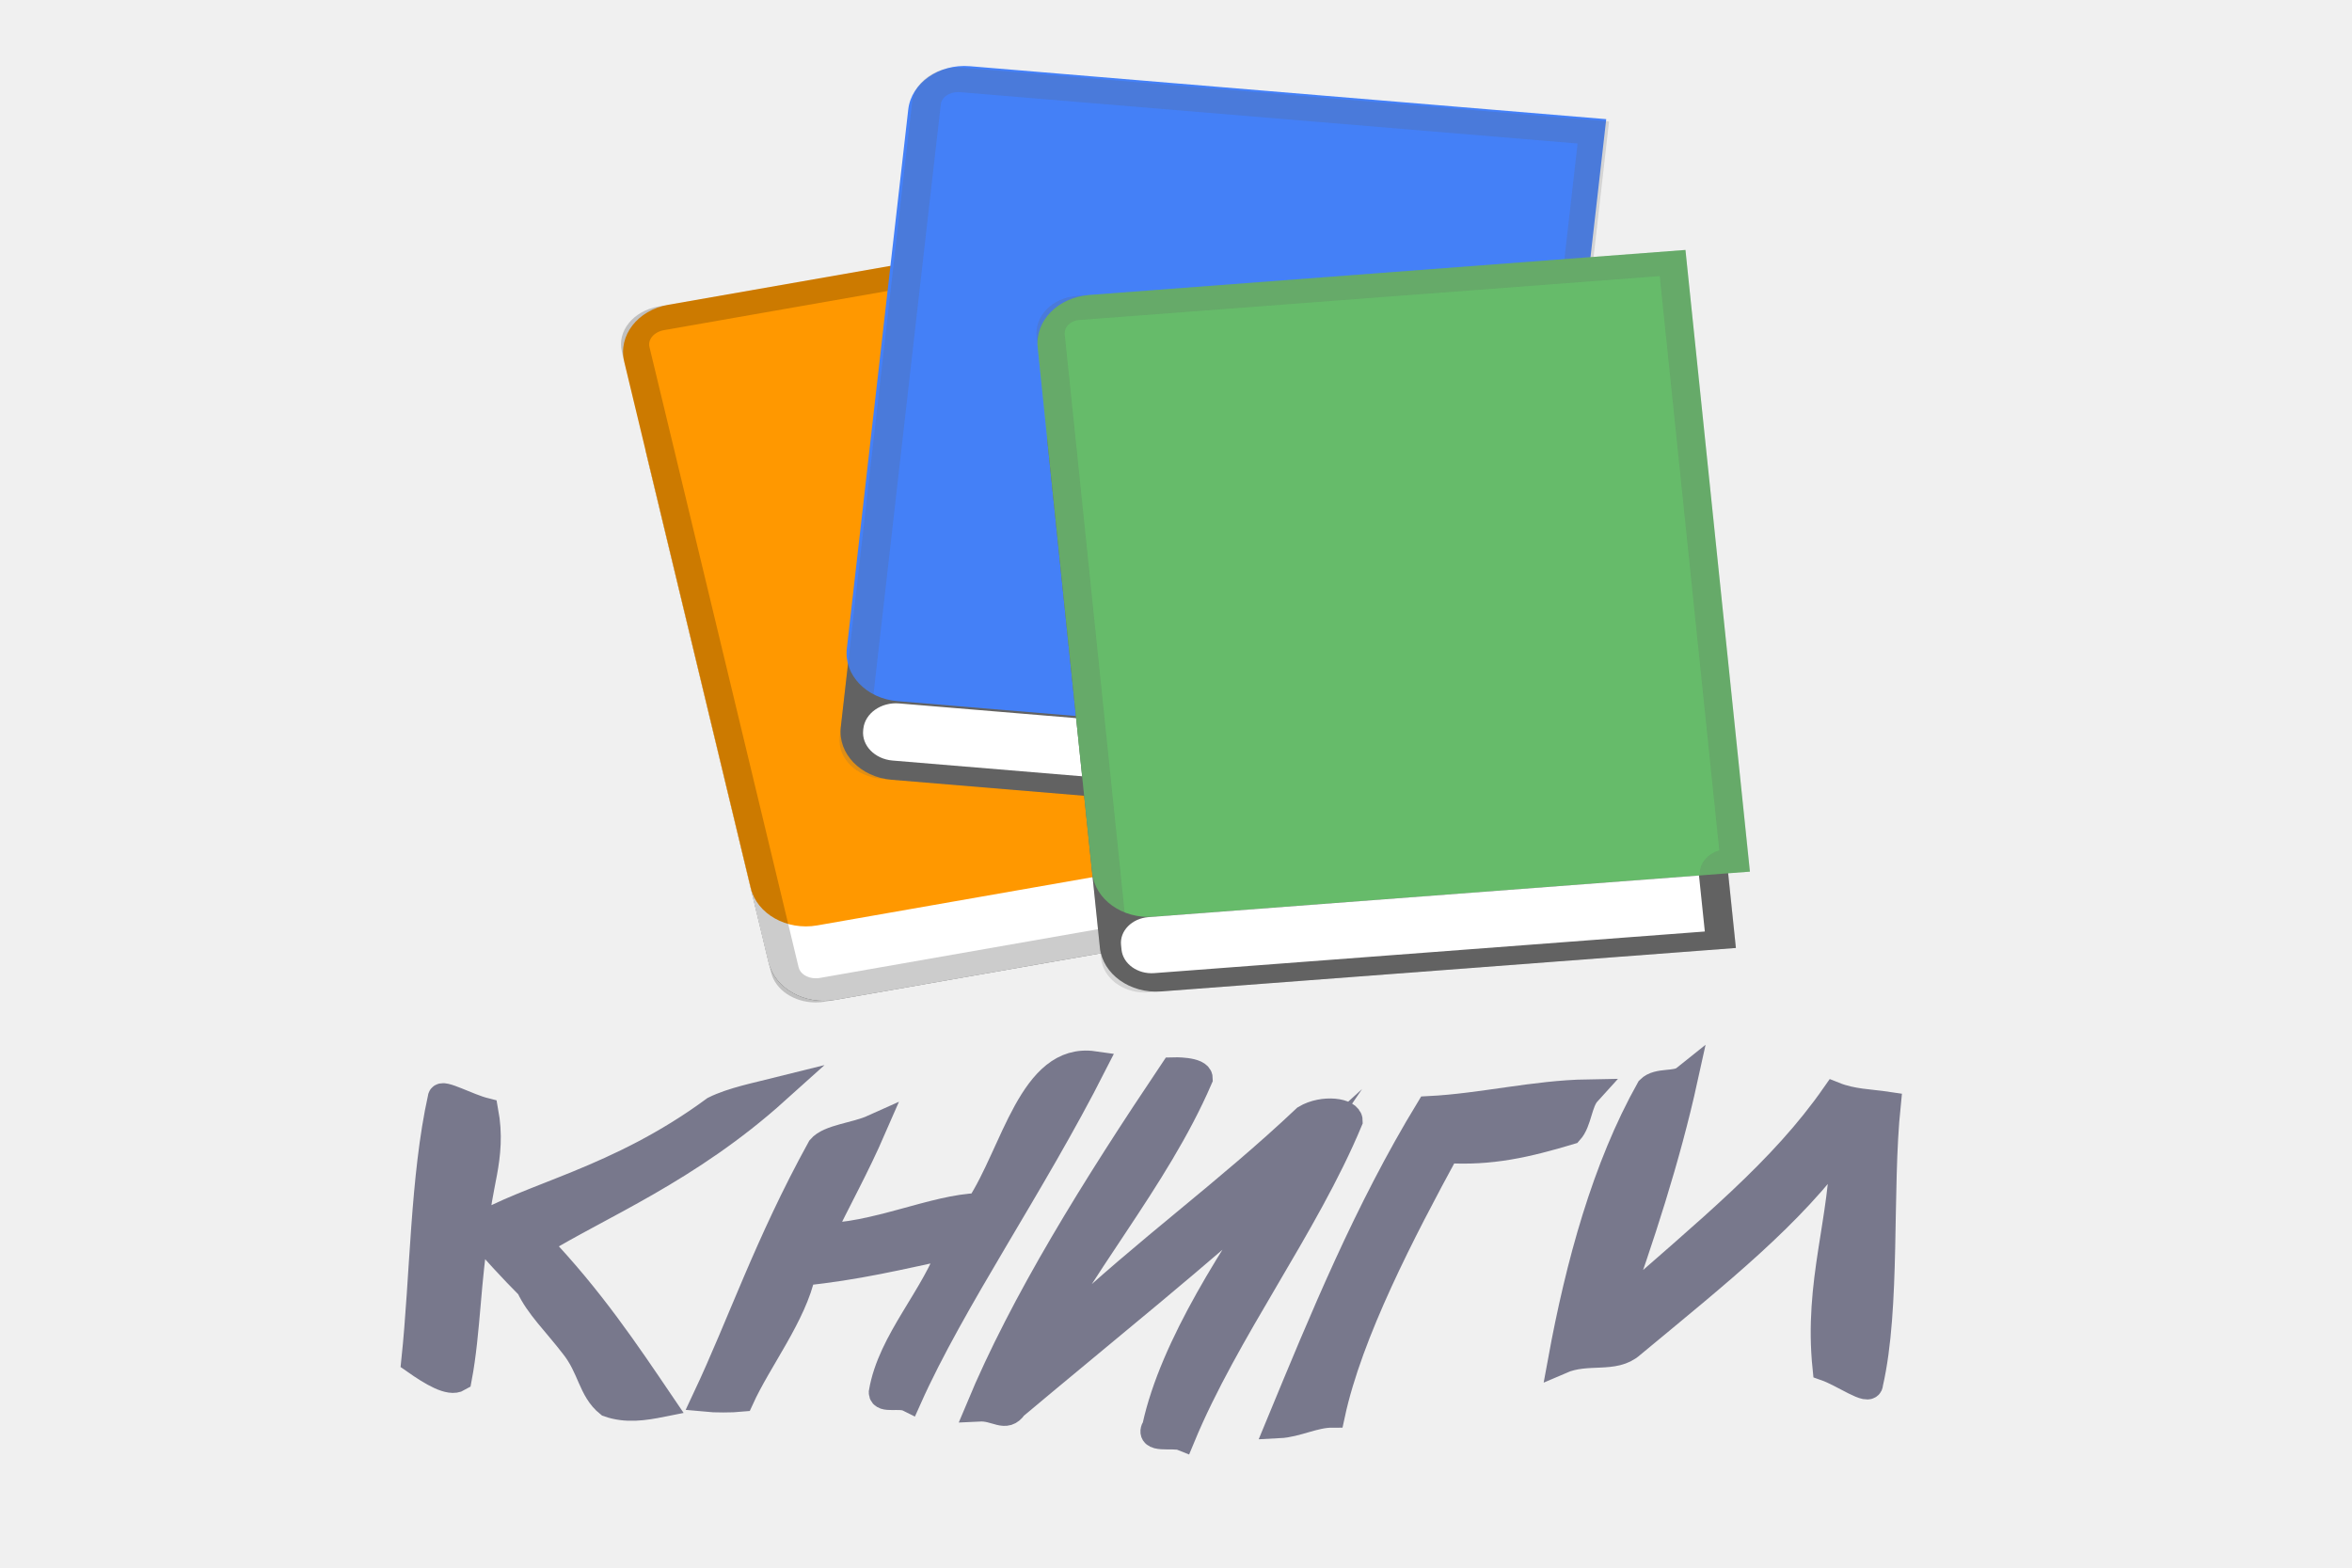
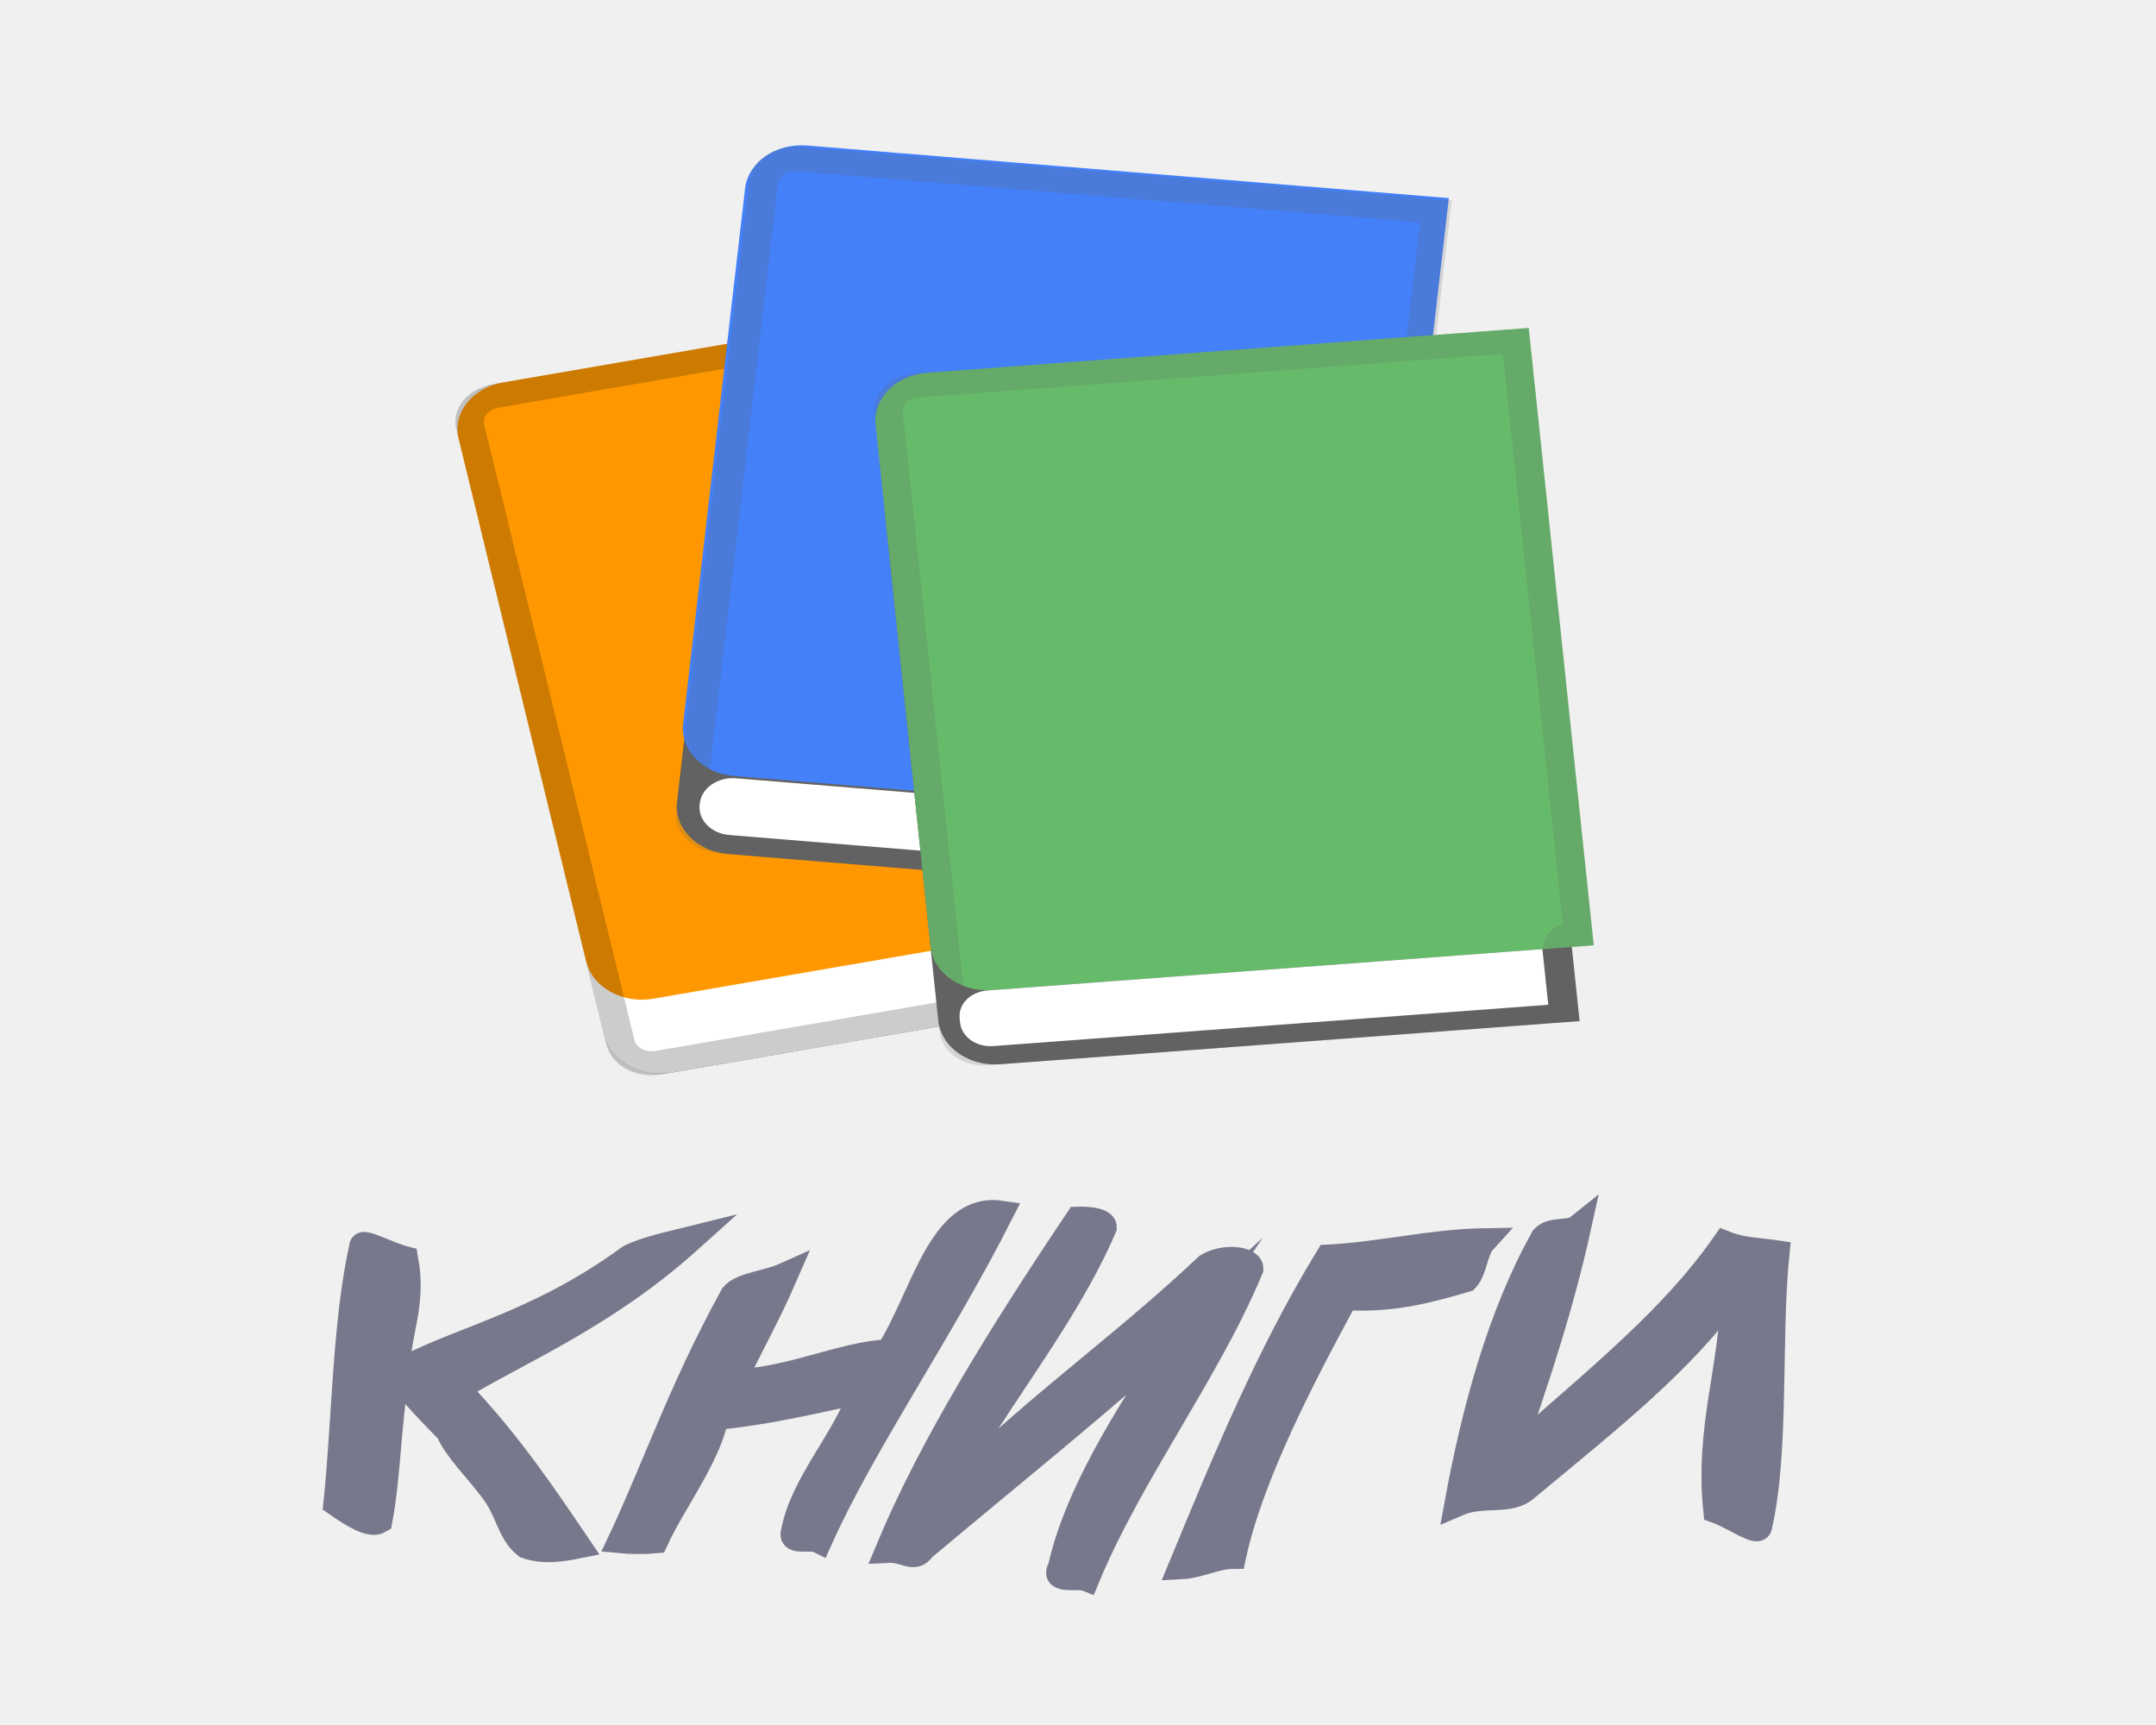
- <svg xmlns="http://www.w3.org/2000/svg" width="120" height="80" style="vertical-align:top;">
-   <g transform="scale(0.48 0.41) translate(62 2) ">
+ <svg xmlns="http://www.w3.org/2000/svg" width="100" height="80">
+   <g transform="scale(0.44 0.37) translate(44 12)">
    <path d="M90.74,109.32l-63.97,13.13c-3.25,0.67-6.42-1.43-7.08-4.67L6.72,54.6 c-0.67-3.25,1.43-6.42,4.67-7.08l63.97-13.13L90.74,109.32z" style="fill:#626262;" />
    <path d="M90.74,109.32l-63.97,13.13c-3.25,0.67-6.42-1.43-7.08-4.67L6.72,54.6 c-0.67-3.25,1.43-6.42,4.67-7.08l63.97-13.13L90.74,109.32z" style="fill:#fff;" />
    <path d="M91.25,99.56l-66.38,13.62c-3.25,0.67-6.42-1.43-7.08-4.67L4.35,43.02 c-0.67-3.25,1.43-6.42,4.67-7.08L75.4,22.32L91.25,99.56z" style="fill:#FF9800;" />
    <path d="M73.06,25.86l14.66,71.41c-0.56,0.23-1.04,0.62-1.38,1.13c-0.44,0.66-0.59,1.48-0.43,2.25 l1.3,6.33l-62.07,12.74c-0.14,0.03-0.29,0.04-0.44,0.04c-0.89,0-1.65-0.57-1.81-1.35l-1.9-9.27L9.41,52.75L7.03,41.18 c-0.19-0.94,0.5-1.87,1.55-2.09L73.06,25.86 M75.4,22.32L7.98,36.15c-2.67,0.55-4.41,3.07-3.88,5.63l2.38,11.57l11.58,56.4 l1.9,9.27c0.46,2.22,2.47,3.75,4.75,3.75c0.34,0,0.69-0.03,1.04-0.11l65.01-13.34l-1.9-9.27l2.41-0.49L75.4,22.32L75.4,22.32z" style="opacity:0.2;fill:#000;" />
    <path d="M97.95,101.4l-65.19-6.35c-3.3-0.32-5.71-3.26-5.39-6.55l6.3-64.73c0.32-3.3,3.26-5.71,6.55-5.39 l65.19,6.35L97.95,101.4z" style="fill:#626262;" />
    <path d="M101.04,91.86l-67.64-6.59c-3.3-0.32-5.71-3.26-5.39-6.55l6.53-67.09 c0.32-3.3,3.26-5.71,6.55-5.39l67.64,6.59L101.04,91.86z" style="fill:#4480F7;" />
    <path d="M39.84,9.46c0.07,0,0.14,0,0.21,0.01l65.64,6.39l-7.11,73c-0.6,0.06-1.17,0.29-1.65,0.68 c-0.63,0.52-1.02,1.26-1.1,2.07l-0.63,6.44L32.02,91.9c-0.52-0.05-0.99-0.29-1.32-0.67c-0.17-0.2-0.45-0.63-0.4-1.21l0.92-9.48 l5.62-57.71L38,10.99C38.08,10.12,38.87,9.46,39.84,9.46 M39.84,6.4c-2.51,0-4.65,1.83-4.88,4.29L33.8,22.53l-5.62,57.71 l-0.92,9.48C27,92.34,29,94.68,31.72,94.94l66.23,6.45l0.92-9.48l2.46,0.24l7.7-79.03L40.34,6.43C40.17,6.41,40,6.4,39.84,6.4 L39.84,6.4z" style="opacity:0.2;fill:#626262;" />
    <path d="M94.9,98.7l-62.03-6.04c-1.9-0.19-3.3-1.89-3.12-3.79l0.02-0.2 c0.19-1.9,1.89-3.3,3.79-3.12l62.03,6.04L94.9,98.7z" style="fill:#fff;" />
    <path d="M122.51,115.99l-61.09,5.41c-3.3,0.29-6.21-2.15-6.51-5.45l-5.59-63.13 c-0.29-3.3,2.15-6.21,5.45-6.51l61.09-5.41L122.51,115.99z" style="fill:#626262;" />
    <path d="M124,106.49l-63.4,5.61c-3.3,0.29-6.21-2.15-6.51-5.45L48.3,41.23 c-0.29-3.3,2.15-6.21,5.45-6.51l63.4-5.61L124,106.49z" style="fill:#66BB6A;" />
    <path d="M114.42,32.36l6.33,71.49c-1.3,0.42-2.18,1.7-2.06,3.12l0.56,6.3l-59.43,5.26 c-0.05,0-0.1,0.01-0.15,0.01c-0.85,0-1.57-0.67-1.65-1.52l-0.82-9.29l-5-56.51l-1.03-11.59c-0.08-0.91,0.6-1.72,1.51-1.8 L114.42,32.36 M117.15,29.11l-64.73,5.73c-2.56,0.23-4.46,2.49-4.23,5.05l1.03,11.59l5,56.51l0.82,9.29 c0.21,2.42,2.25,4.25,4.64,4.25c0.14,0,0.28-0.01,0.42-0.02l62.42-5.53l-0.82-9.29l2.31-0.2L117.15,29.11L117.15,29.11z" style="opacity:0.2;fill:#626262;" />
    <path d="M119.21,113.94l-58.52,5.18c-1.76,0.16-3.32-1.15-3.48-2.91l-0.05-0.58 c-0.16-1.76,1.15-3.32,2.91-3.48l58.52-5.18L119.21,113.94z" style="fill:#fff;" />
  </g>
-   <g style="stroke-miterlimit:10;stroke-width:3px" transform="scale(0.45 0.45) translate(42 50)" fill="#78788c" stroke="#78788c" stroke-width="2">
+   <g style="stroke-miterlimit:10;stroke-width:3px" transform="scale(0.4 0.4) translate(34 70)" fill="#78788c" stroke="#78788c" stroke-width="2">
    <path d="M46,73.7c-2,0.5-5,1.1-7,2.1c-11,8.1-21,9.8-27,13.5c0-4.6,2-7.9,1-13.3c-2-0.5-5-2.2-5-1.5c-2,9-2,20.3-3,29.8c2,1.4,4,2.6,5,2c1-5.3,1-11.5,2-16.9c2,2.3,4,4.5,6,6.5c1,2.2,3,4.1,5,6.7c2,2.5,2,5,4,6.6c2,0.7,4,0.4,6,0c-4-5.9-8-11.9-14-18.2C26,86.7,36,82.7,46,73.7L46,73.7z" />
    <path d="M69,86.8c-5,0.1-12,3.5-18,3.4c2-4.2,4-7.7,6-12.3c-2,0.9-5,1.1-6,2.3c-6,10.9-9,19.9-13,28.4c1,0.1,3,0.1,4,0c2-4.4,6-9.5,7-14.3c6-0.6,11-1.8,17-3.1c-2,5.9-7,10.8-8,16.7c0,0.9,2,0.2,3,0.7c5-11.2,14-24.1,21-37.9C75,69.7,73,80.7,69,86.8L69,86.8z" />
    <path d="M75,104.5c5-10.6,14-20.6,19-32.2c0-1-3-0.9-3-0.9c-9,13.4-17,26.3-22,38.3c2-0.1,3,1.3,4-0.2c10-8.4,21-17.2,31-26.3c-6,8.8-13,19.4-15,28.6c-1,1.6,2,0.8,3,1.2c5-12.1,14-23.9,19-35.9c0-1.1-3-1.5-5-0.3c-9,8.5-18,14.9-27,23.4C78,101.8,76,102.9,75,104.5C75,104.5,75,104.5,75,104.5z" />
    <path d="M103,111.6c2-0.1,4-1.2,6-1.2c2-9.3,8-20.8,13-30c5,0.3,9-0.6,14-2.1c1-1.1,1-3.3,2-4.4c-6,0.1-12,1.6-18,1.9C113,87.3,108,99.5,103,111.6C103,111.6,103,111.6,103,111.6z" />
    <path d="M166,74.2c-6,8.6-14,15-25,24.7c3-8.4,6-17.5,8-26.6c-1,0.8-3,0.2-4,1.2c-5,8.9-8,19.9-10,30.8c3-1.3,6,0,8-1.8c10-8.3,18-14.6,24-22.9c0,8.7-3,15.8-2,25.5c2,0.7,5,2.9,5,1.8c2-8.7,1-21.9,2-31.6C170,75,168,75,166,74.2L166,74.2z" />
  </g>
</svg>
